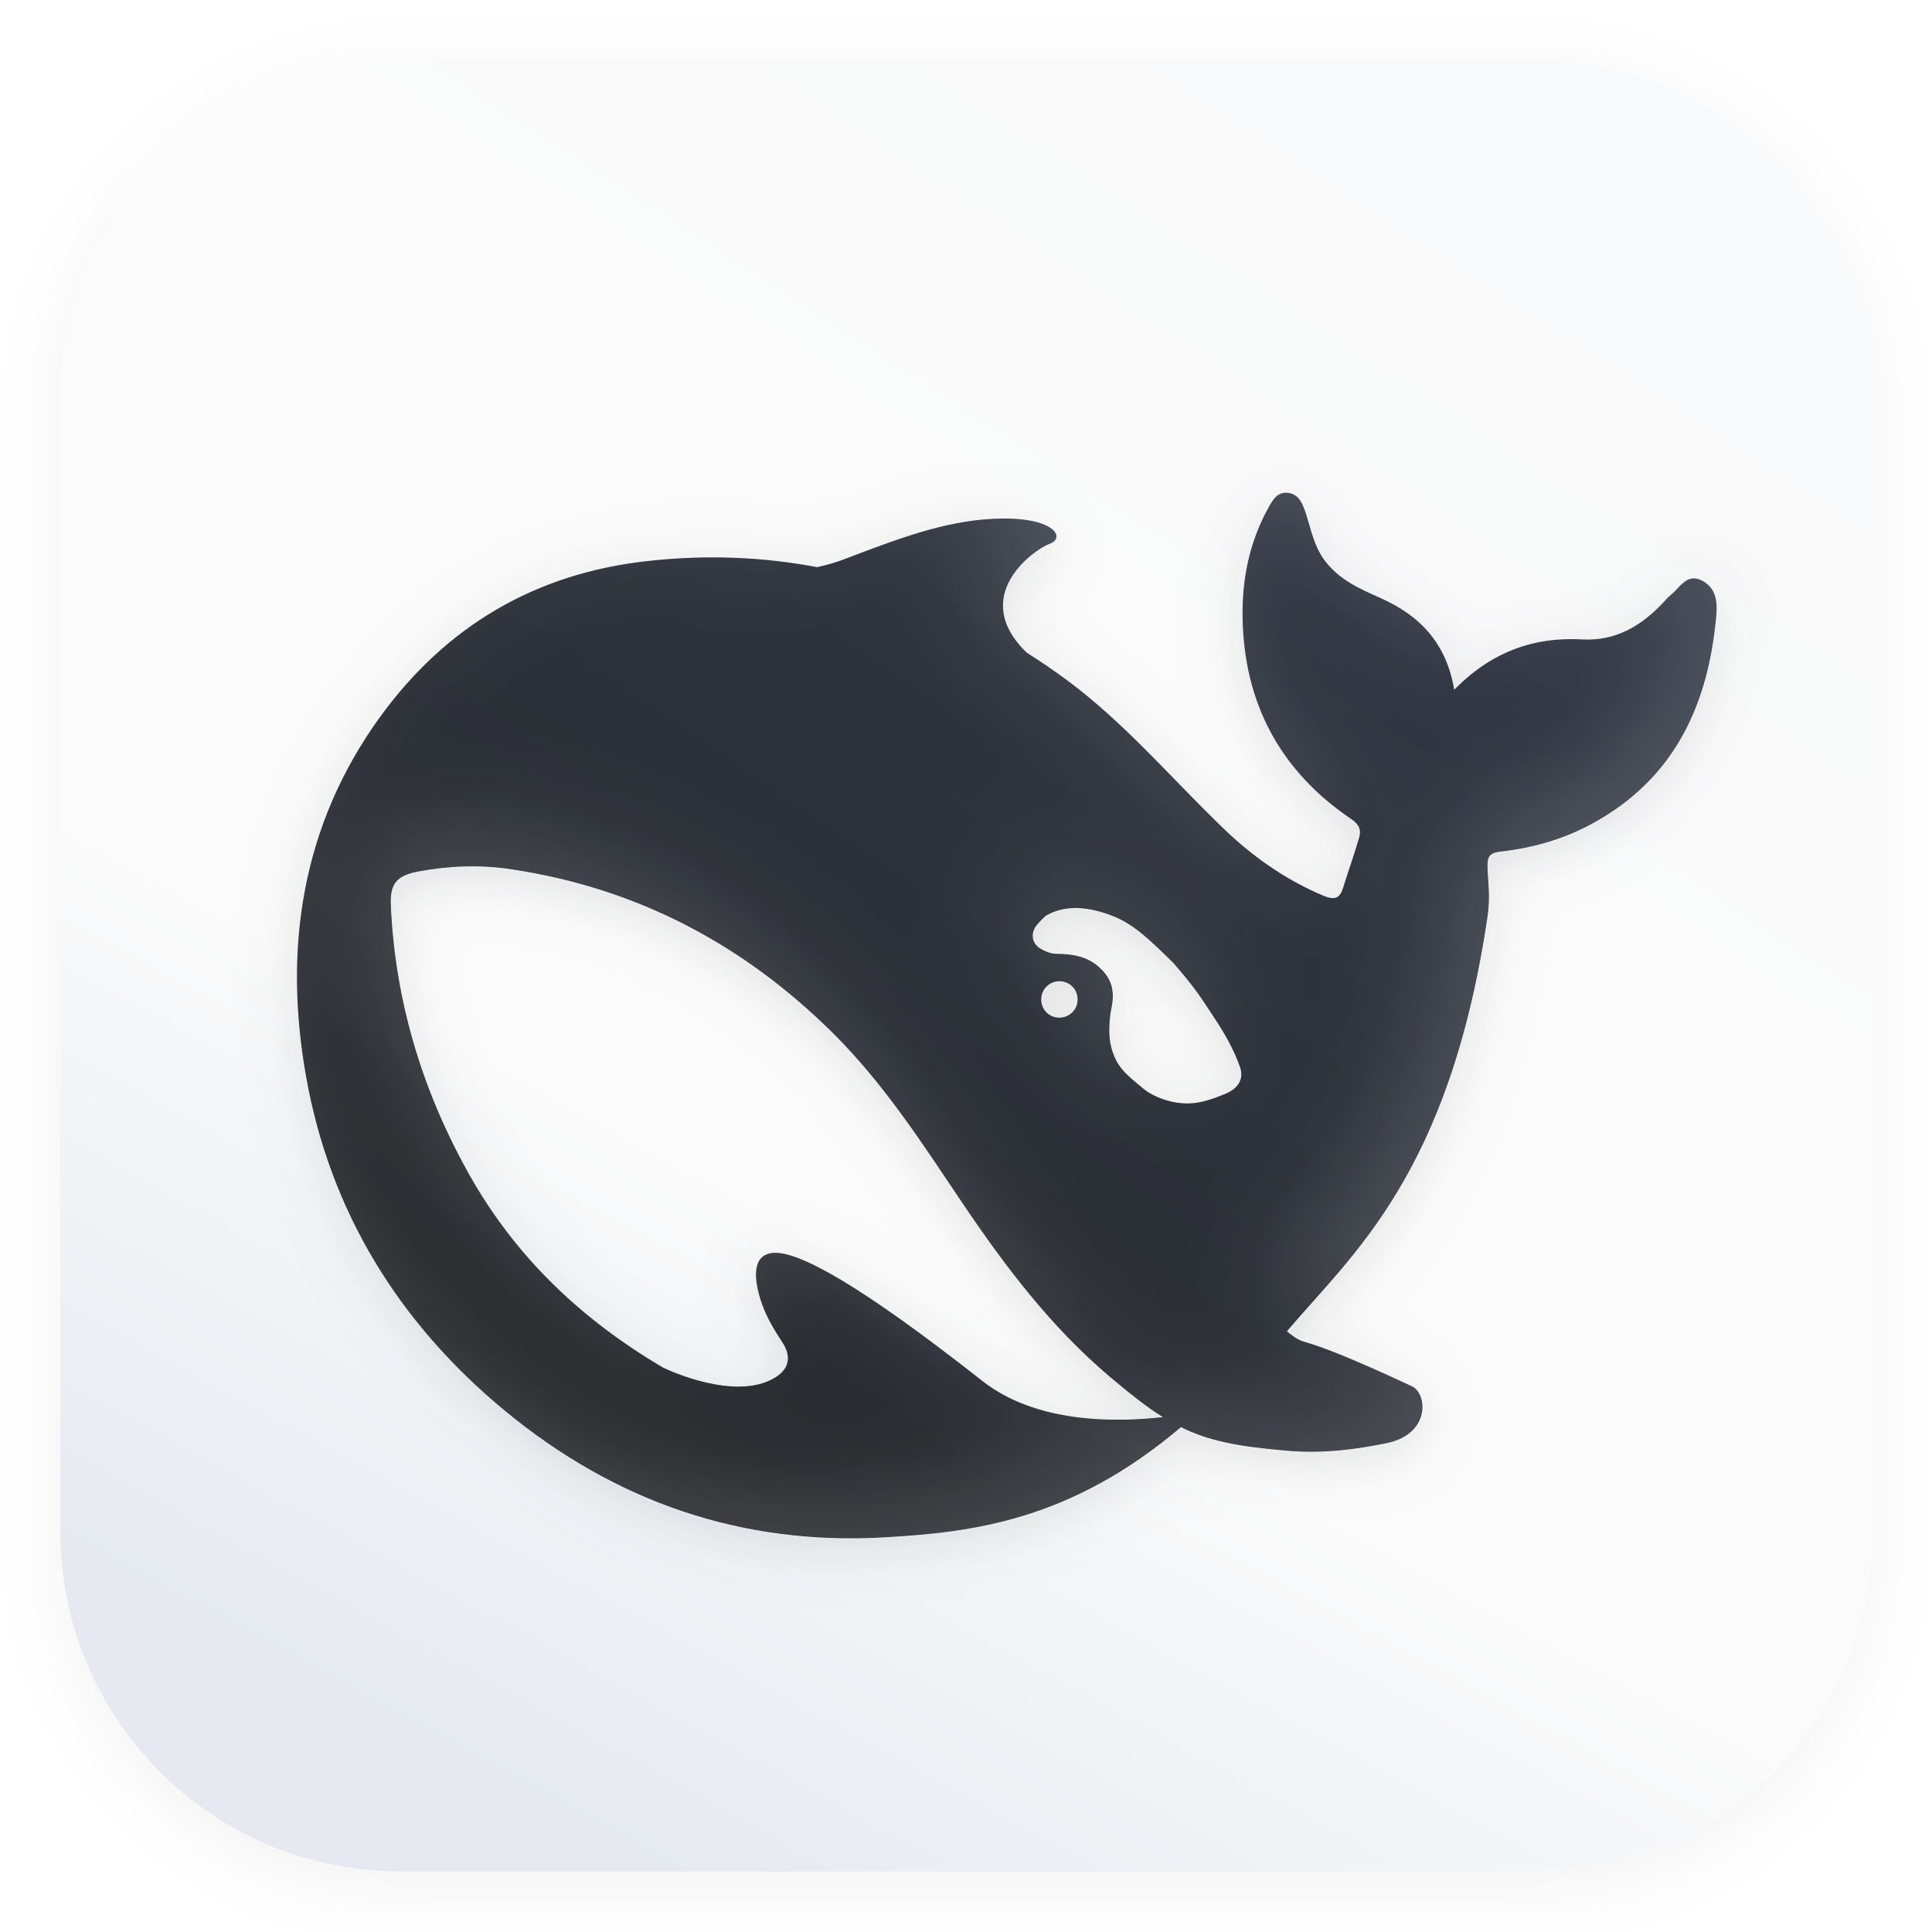
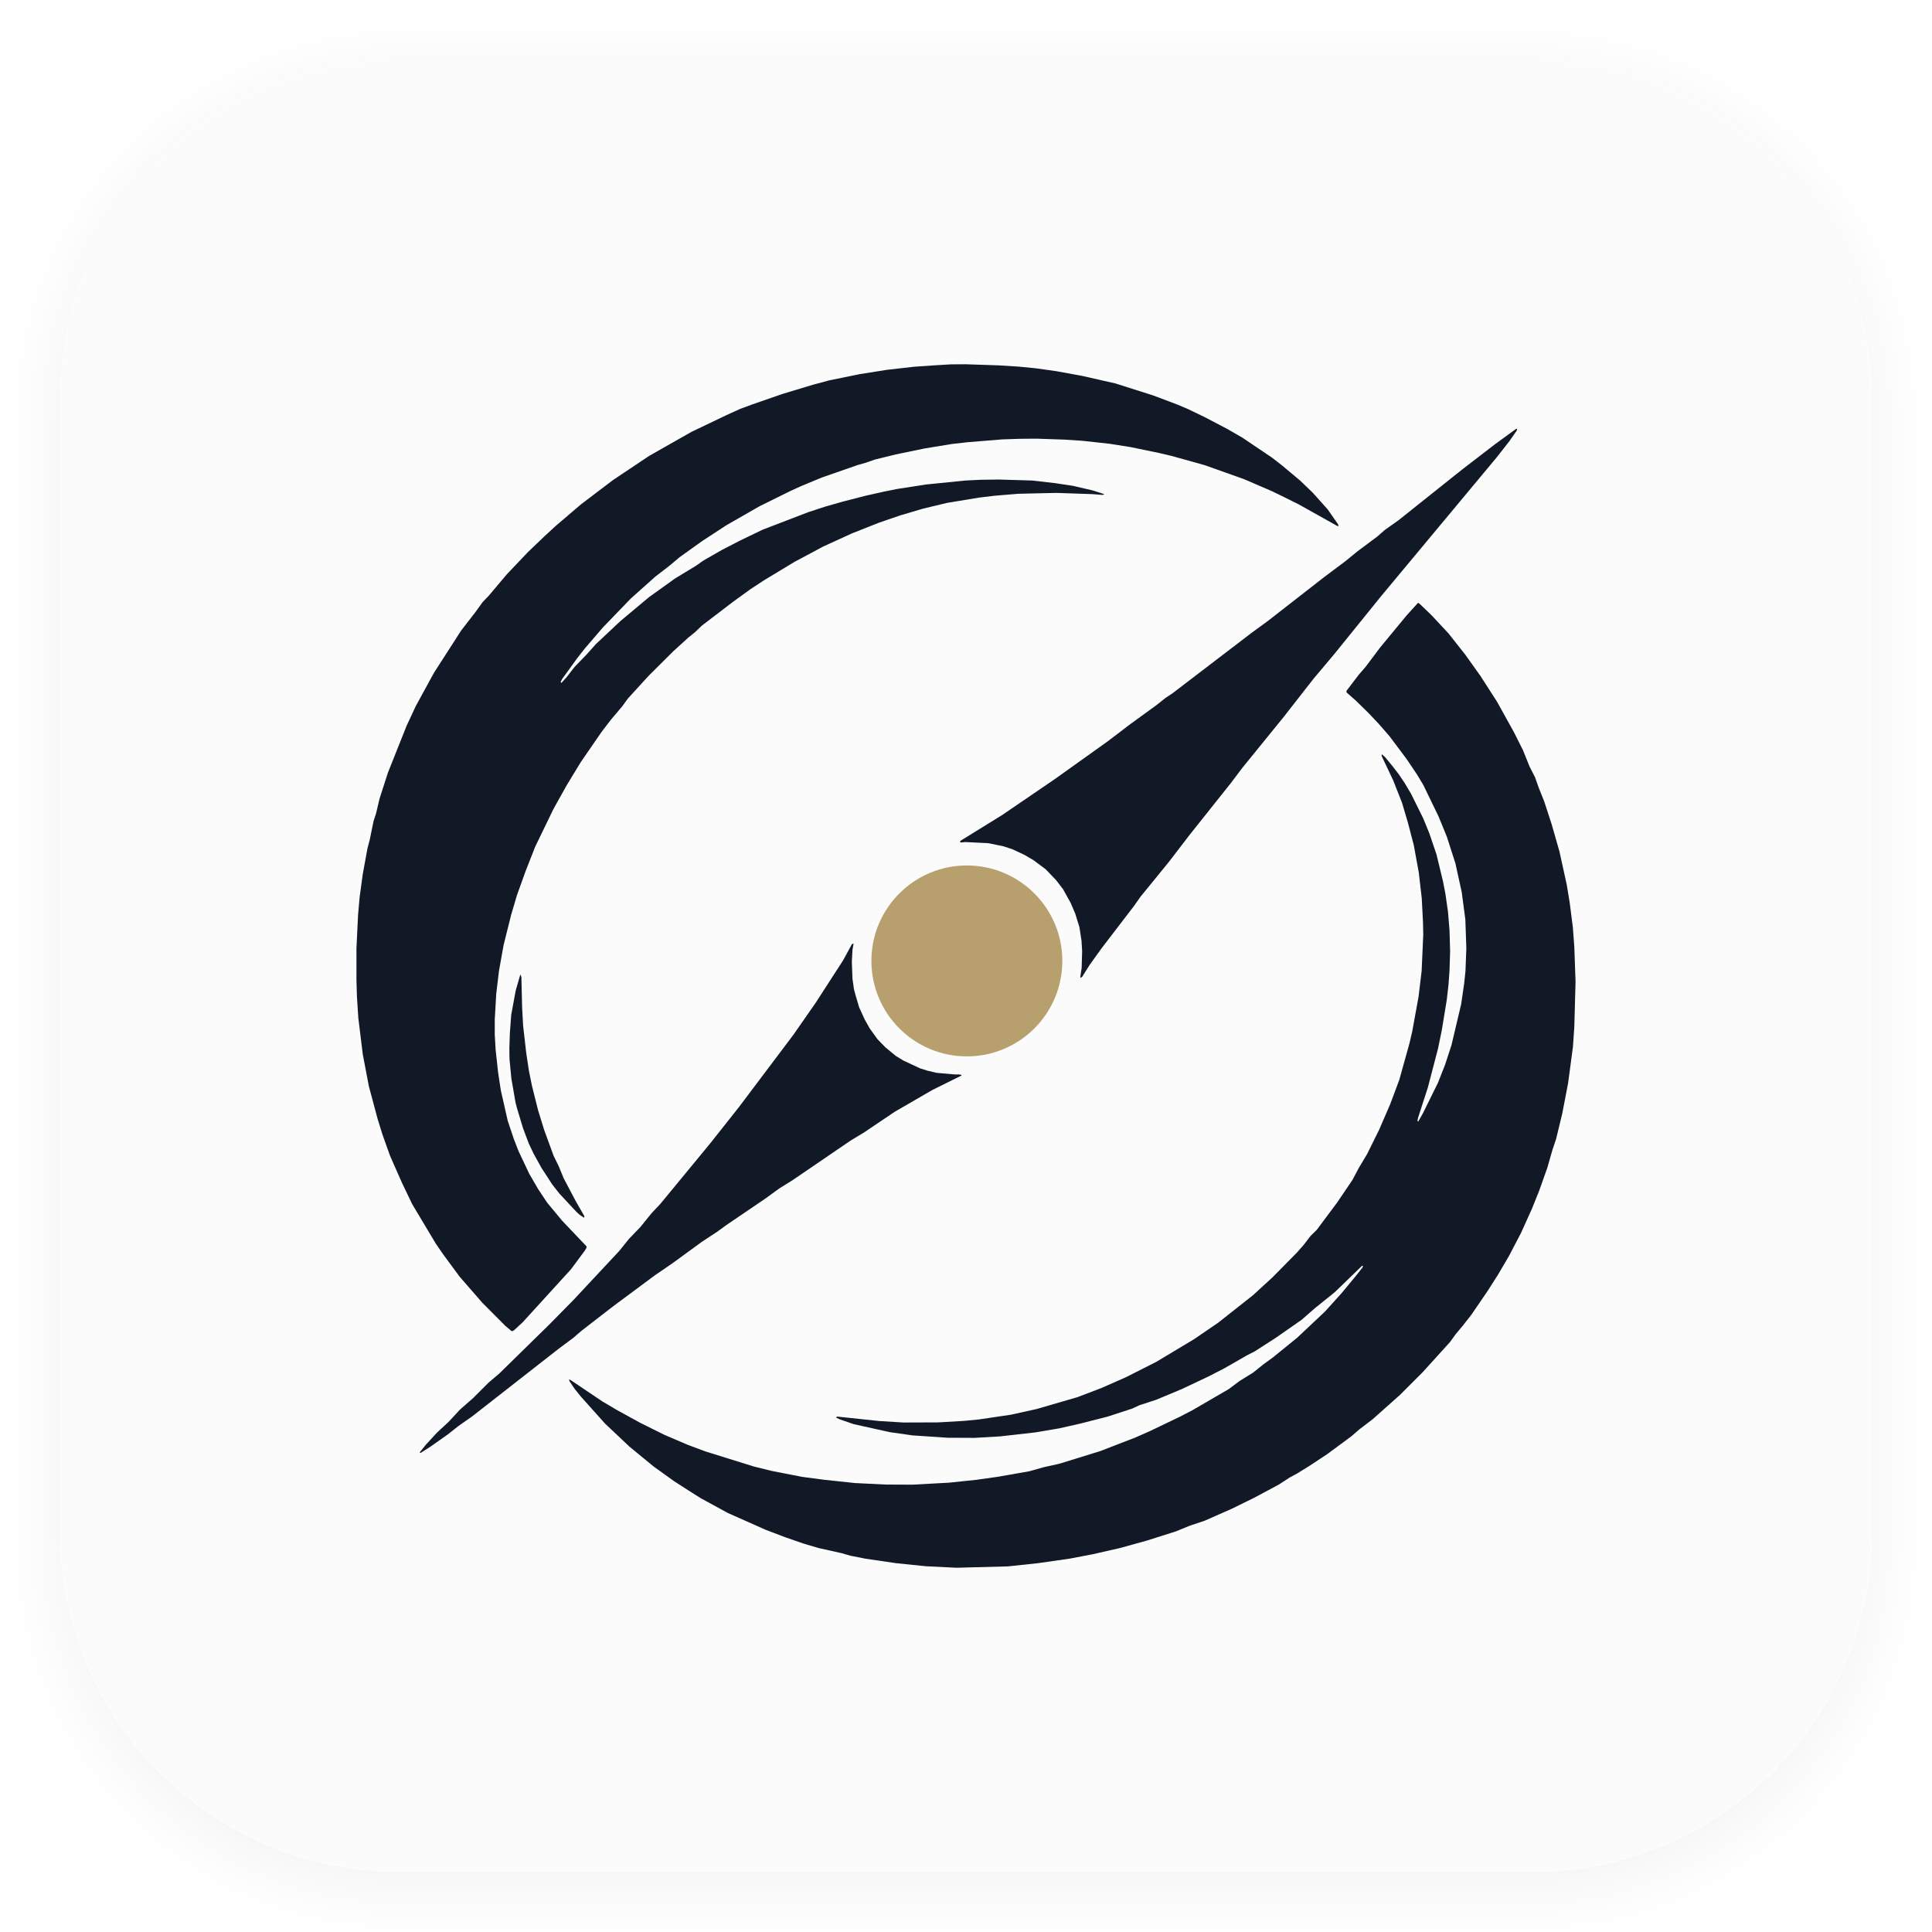
<svg xmlns="http://www.w3.org/2000/svg" width="1024" height="1024" viewBox="0 0 1024 1024" fill="none">
  <g transform="translate(32 32) scale(0.9375) translate(-40 -32)">
-     <g filter="url(#filter0_d_1637_371)">
+     <g filter="url(#tile-shadow)">
      <rect rx="192" width="1024" height="1024" transform="translate(40 32)" fill="#FBFBFB" />
-       <rect rx="192" width="1024" height="1024" transform="translate(40 32)" fill="url(#paint0_linear_1637_371)" fill-opacity="0.4" />
-       <rect rx="192" width="1024" height="1024" transform="translate(40 32)" fill="url(#paint1_linear_1637_371)" fill-opacity="0.8" />
-       <g id="tray-glyph" filter="url(#filter1_ddi_1637_371)">
-         <path d="M968.002 326.025C959.5 321.85 955.842 329.804 950.865 333.835C949.162 335.143 947.722 336.834 946.283 338.393C933.859 351.673 919.336 360.407 900.376 359.363C872.649 357.804 848.963 366.525 828.035 387.759C823.586 361.583 808.812 345.951 786.313 335.936C774.536 330.729 762.64 325.51 754.401 314.186C748.645 306.112 747.074 297.127 744.195 288.274C742.36 282.936 740.538 277.465 734.385 276.554C727.718 275.51 725.103 281.112 722.476 285.803C712.006 304.95 707.952 326.039 708.349 347.405C709.26 395.463 729.54 433.742 769.823 460.962C774.404 464.094 775.579 467.212 774.14 471.771C771.394 481.153 768.119 490.257 765.241 499.639C763.406 505.624 760.66 506.933 754.256 504.329C732.154 495.08 713.049 481.417 696.175 464.874C667.524 437.138 641.633 406.536 609.325 382.566C601.733 376.964 594.154 371.758 586.298 366.802C553.33 334.773 590.616 308.464 599.251 305.333C608.282 302.082 602.393 290.877 573.214 291.009C544.048 291.141 517.364 300.906 483.353 313.935C478.389 315.891 473.147 317.318 467.786 318.494C436.917 312.64 404.873 311.332 371.377 315.111C308.332 322.141 257.975 351.964 220.953 402.876C176.471 464.081 166.014 533.624 178.835 606.153C192.302 682.594 231.291 745.887 291.194 795.372C353.328 846.68 424.876 871.813 506.498 866.99C556.076 864.122 611.279 857.489 673.532 804.74C689.23 812.55 705.708 815.681 733.052 818.02C754.111 819.976 774.391 816.976 790.076 813.726C814.674 808.519 812.971 785.726 804.072 781.564C731.995 747.962 747.826 761.638 733.435 750.565C770.06 707.198 825.263 662.139 846.85 516.156C848.553 504.567 847.114 497.273 846.85 487.892C846.718 482.157 848.025 479.95 854.574 479.303C872.623 477.215 890.156 472.273 906.238 463.42C952.938 437.892 971.765 395.965 976.215 345.7C976.875 338.01 976.083 330.069 967.976 326.039L968.002 326.025ZM561.067 778.432C491.222 723.477 457.343 705.374 443.347 706.154C430.263 706.933 432.626 721.918 435.505 731.682C438.515 741.315 442.436 747.962 447.929 756.418C451.718 762.021 454.346 770.345 444.14 776.609C421.641 790.549 382.533 771.918 380.698 771.006C335.174 744.182 297.109 708.757 270.293 660.316C244.389 613.698 229.35 563.685 226.868 510.302C226.208 497.406 230.01 492.847 242.831 490.508C259.704 487.376 277.106 486.729 293.98 489.2C365.264 499.625 425.959 531.523 476.844 582.052C505.878 610.831 527.861 645.213 550.491 678.815C574.561 714.492 600.452 748.49 633.42 776.358C645.066 786.122 654.348 793.548 663.247 799.019C636.431 802.018 591.698 802.666 561.08 778.445L561.067 778.432ZM594.55 562.905C594.55 557.171 599.132 552.625 604.888 552.625C606.195 552.625 607.371 552.876 608.414 553.273C609.853 553.801 611.16 554.581 612.203 555.744C614.038 557.567 615.081 560.17 615.081 562.905C615.081 568.64 610.5 573.185 604.743 573.185C598.987 573.185 594.537 568.627 594.537 562.905H594.55ZM698.539 616.301C691.871 619.037 685.19 621.375 678.787 621.64C668.845 622.155 657.992 618.125 652.103 613.17C642.953 605.479 636.404 601.185 633.658 587.773C632.483 582.039 633.13 573.185 634.186 568.111C636.536 557.171 633.922 550.141 626.212 543.759C619.927 538.553 611.952 537.112 603.185 537.112C599.911 537.112 596.914 535.685 594.682 534.509C591.025 532.686 588.015 528.127 590.893 522.525C591.804 520.701 596.254 516.275 597.297 515.495C609.206 508.716 622.937 510.936 635.625 516.01C647.403 520.833 656.288 529.686 669.109 542.186C682.193 557.289 684.543 561.465 692.003 572.789C697.892 581.642 703.252 590.759 706.909 601.185C709.128 607.699 706.249 613.038 698.539 616.288V616.301Z" fill="url(#paint2_linear_1637_371)" fill-opacity="0.9" />
+       <g id="tray-glyph">
+         <g transform="translate(193.6 185.6) scale(0.7)">
+           <path fill="#111826" fill-rule="evenodd" d="M484.5 27.0L499.4 26.1L511.6 26.0L538.5 26.9L554.4 27.9L567.9 29.2L585.0 31.6L605.8 35.4L632.7 41.5L663.2 51.2L682.8 58.6L691.3 62.2L704.6 68.6L723.1 78.3L735.4 85.4L759.4 101.6L767.1 107.6L781.8 119.9L792.0 129.7L804.1 143.2L812.6 155.4L812.7 156.6L812.4 156.9L780.6 139.1L765.9 131.8L758.6 128.3L736.3 118.7L704.8 107.5L677.9 100.0L668.1 97.7L644.9 92.9L627.8 90.2L605.8 87.8L592.3 86.9L569.1 86.1L555.6 86.2L541.0 86.7L512.9 89.0L500.6 90.4L478.6 94.0L455.4 98.8L438.3 103.0L430.9 105.6L424.8 107.3L395.5 117.5L378.4 124.6L369.9 128.5L345.4 140.6L318.5 156.0L298.9 168.8L280.6 181.9L272.9 188.4L261.0 197.6L241.4 215.1L218.8 238.5L204.1 255.6L198.3 263.0L185.9 280.1L184.6 282.5L185.2 283.4L189.3 278.9L196.0 270.3L205.5 260.5L213.1 252.0L232.9 233.4L256.1 214.0L276.9 199.1L294.0 188.7L300.1 184.4L314.8 176.0L329.5 168.4L347.8 159.6L384.5 145.5L397.9 141.1L412.6 136.9L430.9 132.2L445.6 128.9L456.6 126.7L479.8 123.1L511.6 119.9L523.9 119.3L538.5 119.1L565.4 119.9L583.8 122.0L598.4 124.2L614.3 127.9L623.6 130.9L622.9 131.4L621.7 131.5L614.3 130.9L585.0 129.9L554.4 130.6L534.9 132.2L522.6 133.7L497.0 137.9L477.4 142.6L459.1 148.0L441.9 153.9L419.9 162.6L396.7 173.2L373.5 185.6L349.0 200.4L338.0 207.6L324.6 217.3L298.9 236.9L292.8 242.7L287.9 246.6L275.7 257.7L255.7 277.6L238.9 296.0L234.5 302.1L225.2 313.1L217.7 322.9L200.9 347.3L189.7 365.7L178.8 385.2L164.0 415.8L156.3 435.4L149.3 454.9L144.6 470.8L138.5 495.3L134.8 516.0L132.6 534.4L131.4 555.2L131.4 567.4L132.1 579.6L134.1 598.0L136.3 612.4L141.9 637.1L146.8 651.7L150.6 661.5L159.3 679.9L166.4 692.1L173.7 703.1L185.9 717.8L205.6 738.5L205.4 739.8L203.9 742.2L193.0 756.9L154.0 799.7L147.3 805.9L146.1 806.8L144.9 806.8L140.0 802.7L121.2 783.8L103.1 763.0L89.6 744.7L83.7 736.1L64.7 704.3L56.5 687.2L46.8 665.2L40.7 648.1L36.9 635.9L29.7 609.0L24.8 583.3L21.2 553.9L20.1 536.8L19.7 523.4L19.7 497.7L21.0 470.8L22.3 456.1L24.8 437.8L28.6 417.0L30.5 409.7L33.5 395.0L35.5 388.9L38.4 376.7L45.1 355.9L60.2 318.0L67.6 302.1L82.3 275.2L104.3 241.0L115.7 226.3L121.6 218.1L126.6 212.9L141.1 195.7L158.5 177.4L171.8 164.7L180.6 156.6L201.1 139.1L226.8 119.6L256.1 100.0L290.3 80.6L318.5 67.1L329.5 62.1L339.2 58.5L363.7 50.0L388.2 42.6L401.6 39.0L426.1 34.0L448.1 30.5L470.1 28.0ZM956.0 78.4L956.6 78.0L957.1 78.4L956.8 79.6L950.8 88.2L940.7 101.1L847.6 212.9L809.1 260.5L792.6 280.1L768.7 310.7L735.0 352.2L725.8 364.4L692.6 406.1L675.8 428.0L652.9 456.1L647.7 463.5L621.5 497.7L611.8 511.2L605.8 520.8L604.5 521.5L604.3 520.9L605.4 513.6L605.8 500.1L605.3 491.6L603.6 480.6L600.2 469.6L596.5 461.0L590.4 450.0L584.8 442.7L576.4 433.9L566.6 426.6L559.3 422.3L549.5 417.7L542.2 415.3L530.0 412.8L511.6 411.9L508.0 412.2L507.2 412.1L507.5 410.9L541.0 390.2L583.8 361.0L626.5 330.5L644.9 316.5L665.7 301.4L673.0 295.6L679.1 291.5L742.7 242.9L756.1 233.1L801.4 197.8L818.5 185.0L828.3 177.0L844.1 165.2L850.3 159.8L861.3 152.0L912.6 111.1L939.5 90.4ZM876.8 219.0L877.2 218.7L878.4 219.5L888.0 228.7L901.7 243.4L915.2 260.5L927.4 277.6L940.8 298.4L954.4 322.9L961.8 337.6L967.2 351.0L971.6 359.6L974.6 368.1L979.0 379.1L985.0 397.5L991.3 419.5L997.2 446.4L999.6 461.0L1002.1 480.6L1003.3 496.5L1004.3 524.6L1003.3 561.3L1002.2 577.2L998.3 606.5L993.6 631.0L988.6 651.7L985.7 660.3L981.5 675.0L975.0 693.3L969.1 708.0L960.3 727.5L950.7 745.9L942.1 760.6L933.6 774.0L920.2 793.6L913.8 801.8L907.4 809.5L903.0 815.6L880.9 840.0L862.5 858.4L840.5 878.0L829.5 886.4L823.4 891.7L803.8 906.2L789.1 915.9L779.4 921.9L773.3 925.2L764.7 930.8L744.7 941.5L726.8 950.3L704.8 960.0L692.6 964.1L681.6 968.6L658.3 976.0L636.3 982.1L614.3 987.1L596.0 990.6L570.3 994.3L545.9 996.9L504.3 998.0L479.8 996.8L455.4 994.3L430.9 990.7L418.7 988.3L411.4 986.2L393.0 982.1L380.8 978.5L366.1 973.4L350.3 967.4L319.7 953.8L297.7 941.8L287.9 935.6L276.1 928.0L259.8 916.3L240.2 900.2L220.5 881.6L200.8 859.6L195.9 853.5L191.8 847.4L191.3 846.0L192.5 846.3L218.2 863.6L230.4 870.8L248.8 880.9L268.3 890.6L287.2 898.7L301.4 904.0L340.5 916.2L355.1 919.8L379.6 924.6L397.9 927.0L422.4 929.6L446.8 930.8L468.8 930.9L498.2 929.3L520.2 927.0L537.3 924.6L563.0 920.1L575.2 916.7L587.4 914.0L620.4 903.8L648.6 892.9L660.4 887.7L685.2 875.8L695.0 870.7L724.4 853.6L732.9 847.2L743.9 840.4L752.5 833.5L759.8 828.2L779.4 812.3L801.9 791.1L815.2 776.4L826.3 763.0L832.1 755.7L832.7 754.4L831.9 754.1L809.9 775.4L794.0 788.2L783.0 797.8L762.2 812.3L745.1 823.3L739.0 826.4L720.7 836.9L708.5 843.2L686.5 853.6L665.7 862.3L652.2 866.7L646.1 869.5L626.5 875.9L604.2 881.6L587.4 885.4L567.9 888.7L539.7 891.9L519.0 893.1L497.0 893.0L468.8 891.1L450.5 888.5L421.2 882.0L410.2 878.2L407.0 876.7L407.7 876.0L408.9 876.0L441.9 879.5L461.5 880.7L489.6 880.6L510.4 879.4L522.6 878.2L548.3 874.4L569.1 869.8L602.1 860.2L621.7 852.7L641.2 844.1L665.7 831.7L696.2 813.4L715.8 800.0L743.9 777.8L759.8 763.2L779.4 743.3L784.7 737.3L790.3 730.0L795.3 725.1L811.7 703.1L824.1 684.8L829.3 675.0L835.9 664.0L845.6 644.4L854.6 623.6L861.9 604.1L870.1 574.7L872.4 564.9L877.5 536.8L880.0 516.0L881.3 486.7L881.1 476.9L880.1 457.4L877.7 436.6L873.7 414.6L868.9 396.2L864.2 380.3L857.0 362.0L847.7 342.4L847.8 341.0L850.3 343.1L856.8 351.0L861.5 357.1L866.4 364.4L871.5 373.0L881.2 392.6L886.2 404.8L892.0 421.9L897.3 443.9L899.2 453.7L901.3 468.4L902.5 483.0L903.0 500.1L902.5 516.0L901.7 527.0L900.3 539.3L896.3 563.7L893.3 578.4L885.0 610.2L877.1 634.6L876.6 637.1L877.2 637.7L881.0 631.0L893.1 606.5L898.9 591.8L904.1 575.9L911.9 542.9L914.4 525.8L915.4 516.0L916.1 497.7L915.3 474.5L912.4 452.5L907.3 429.2L900.4 407.7L893.7 391.3L881.3 365.7L876.1 357.1L867.9 344.9L854.1 326.5L845.7 316.8L837.6 308.2L827.0 297.8L819.4 291.1L819.2 289.9L829.5 276.4L834.8 270.3L846.6 254.6L868.0 228.7ZM420.8 494.0L421.2 494.0L420.3 498.9L419.8 508.7L420.3 522.2L421.5 530.7L422.8 535.6L425.7 545.4L430.2 555.2L434.3 562.5L440.5 571.1L446.8 577.6L455.4 584.7L461.5 588.4L475.0 594.7L481.1 596.6L488.4 598.3L503.1 599.6L506.7 599.6L508.0 599.9L508.5 600.4L484.7 612.2L454.5 629.7L429.7 646.4L418.8 653.0L372.2 684.8L361.3 691.6L350.3 699.6L318.5 721.2L311.1 726.6L298.9 734.6L274.5 752.4L261.0 761.6L226.8 787.0L201.1 806.9L195.0 812.2L182.8 821.3L113.1 875.8L102.1 883.5L93.5 890.3L79.9 899.9L71.5 905.3L70.8 904.8L75.7 898.7L84.7 888.9L93.9 880.4L103.3 870.3L114.1 860.8L126.5 848.4L135.0 841.2L175.4 801.6L195.0 781.7L231.9 742.2L239.8 732.4L249.1 722.7L258.1 711.6L265.0 704.3L305.3 655.4L328.5 626.1L372.7 567.4L390.6 541.7L412.7 507.5L419.9 494.3ZM151.8 519.7L152.2 518.9L152.9 520.9L153.5 545.4L154.3 560.1L156.8 582.1L159.0 596.7L161.5 609.0L166.4 628.5L171.3 644.4L178.9 665.2L183.1 673.8L187.1 683.5L196.8 701.9L203.8 714.1L203.5 715.3L199.9 712.9L197.4 710.6L183.6 695.8L177.8 688.4L169.1 675.0L163.0 664.0L158.9 655.4L154.3 643.2L149.5 627.3L148.2 622.4L144.8 602.8L143.3 587.0L143.2 578.4L143.6 566.2L144.7 551.5L148.3 531.9Z" />
+           <circle cx="512.7" cy="507.9" r="77.1" fill="#B7A06D" />
+         </g>
      </g>
    </g>
  </g>
  <defs>
-     <filter id="filter0_d_1637_371" x="-8" y="-16" width="1120" height="1120" filterUnits="userSpaceOnUse" color-interpolation-filters="sRGB">
+     <filter id="tile-shadow" x="-8" y="-16" width="1120" height="1120" filterUnits="userSpaceOnUse" color-interpolation-filters="sRGB">
      <feFlood flood-opacity="0" result="BackgroundImageFix" />
      <feColorMatrix in="SourceAlpha" type="matrix" values="0 0 0 0 0 0 0 0 0 0 0 0 0 0 0 0 0 0 127 0" result="hardAlpha" />
      <feOffset dy="8" />
      <feGaussianBlur stdDeviation="20" />
      <feComposite in2="hardAlpha" operator="out" />
      <feColorMatrix type="matrix" values="0 0 0 0 0 0 0 0 0 0 0 0 0 0 0 0 0 0 0.05 0" />
-       <feBlend mode="normal" in2="BackgroundImageFix" result="effect1_dropShadow_1637_371" />
-       <feBlend mode="normal" in="BackgroundImageFix" in2="effect1_dropShadow_1637_371" result="BackgroundImageFix" />
-       <feBlend mode="normal" in="SourceGraphic" in2="BackgroundImageFix" result="shape" />
+       <feBlend mode="normal" in2="BackgroundImageFix" result="shadow" />
+       <feBlend mode="normal" in="SourceGraphic" in2="shadow" result="shape" />
    </filter>
-     <filter id="filter1_ddi_1637_371" x="133.744" y="240.427" width="882.652" height="671.147" filterUnits="userSpaceOnUse" color-interpolation-filters="sRGB">
-       <feFlood flood-opacity="0" result="BackgroundImageFix" />
-       <feColorMatrix in="SourceAlpha" type="matrix" values="0 0 0 0 0 0 0 0 0 0 0 0 0 0 0 0 0 0 127 0" result="hardAlpha" />
-       <feOffset dy="4" />
-       <feGaussianBlur stdDeviation="20" />
-       <feComposite in2="hardAlpha" operator="out" />
-       <feColorMatrix type="matrix" values="0 0 0 0 0.176 0 0 0 0 0.192 0 0 0 0 0.231 0 0 0 0.08 0" />
-       <feBlend mode="normal" in2="BackgroundImageFix" result="effect1_dropShadow_1637_371" />
-       <feColorMatrix in="SourceAlpha" type="matrix" values="0 0 0 0 0 0 0 0 0 0 0 0 0 0 0 0 0 0 127 0" result="hardAlpha" />
-       <feOffset dy="8" />
-       <feGaussianBlur stdDeviation="8" />
-       <feComposite in2="hardAlpha" operator="out" />
-       <feColorMatrix type="matrix" values="0 0 0 0 0.173 0 0 0 0 0.188 0 0 0 0 0.224 0 0 0 0.04 0" />
-       <feBlend mode="normal" in2="effect1_dropShadow_1637_371" result="effect2_dropShadow_1637_371" />
-       <feBlend mode="normal" in="SourceGraphic" in2="BackgroundImageFix" result="shape" />
-       <feColorMatrix in="SourceAlpha" type="matrix" values="0 0 0 0 0 0 0 0 0 0 0 0 0 0 0 0 0 0 127 0" result="hardAlpha" />
-       <feOffset dx="-16" dy="-20" />
-       <feGaussianBlur stdDeviation="30" />
-       <feComposite in2="hardAlpha" operator="arithmetic" k2="-1" k3="1" />
-       <feColorMatrix type="matrix" values="0 0 0 0 1 0 0 0 0 1 0 0 0 0 1 0 0 0 0.15 0" />
-       <feBlend mode="normal" in2="shape" result="effect3_innerShadow_1637_371" />
-       <feBlend mode="normal" in="effect3_innerShadow_1637_371" in2="effect2_dropShadow_1637_371" result="effect3_innerShadow_1637_371" />
-     </filter>
-     <linearGradient id="paint0_linear_1637_371" x1="973.58" y1="1.59609e-05" x2="378.123" y2="917.86" gradientUnits="userSpaceOnUse">
-       <stop offset="0.142" stop-color="#D4DBE9" />
-       <stop offset="0.486" stop-color="#FBFBFB" />
-     </linearGradient>
-     <linearGradient id="paint1_linear_1637_371" x1="603.371" y1="445.063" x2="239.356" y2="1111.41" gradientUnits="userSpaceOnUse">
-       <stop offset="0.363" stop-color="#FBFBFB" />
-       <stop offset="0.83" stop-color="#E1E6EE" />
-     </linearGradient>
-     <linearGradient id="paint2_linear_1637_371" x1="849.855" y1="39.085" x2="331.636" y2="802.645" gradientUnits="userSpaceOnUse">
-       <stop offset="0.086" stop-color="#1C2434" />
-       <stop offset="1" stop-color="#0F1115" />
-     </linearGradient>
  </defs>
</svg>
